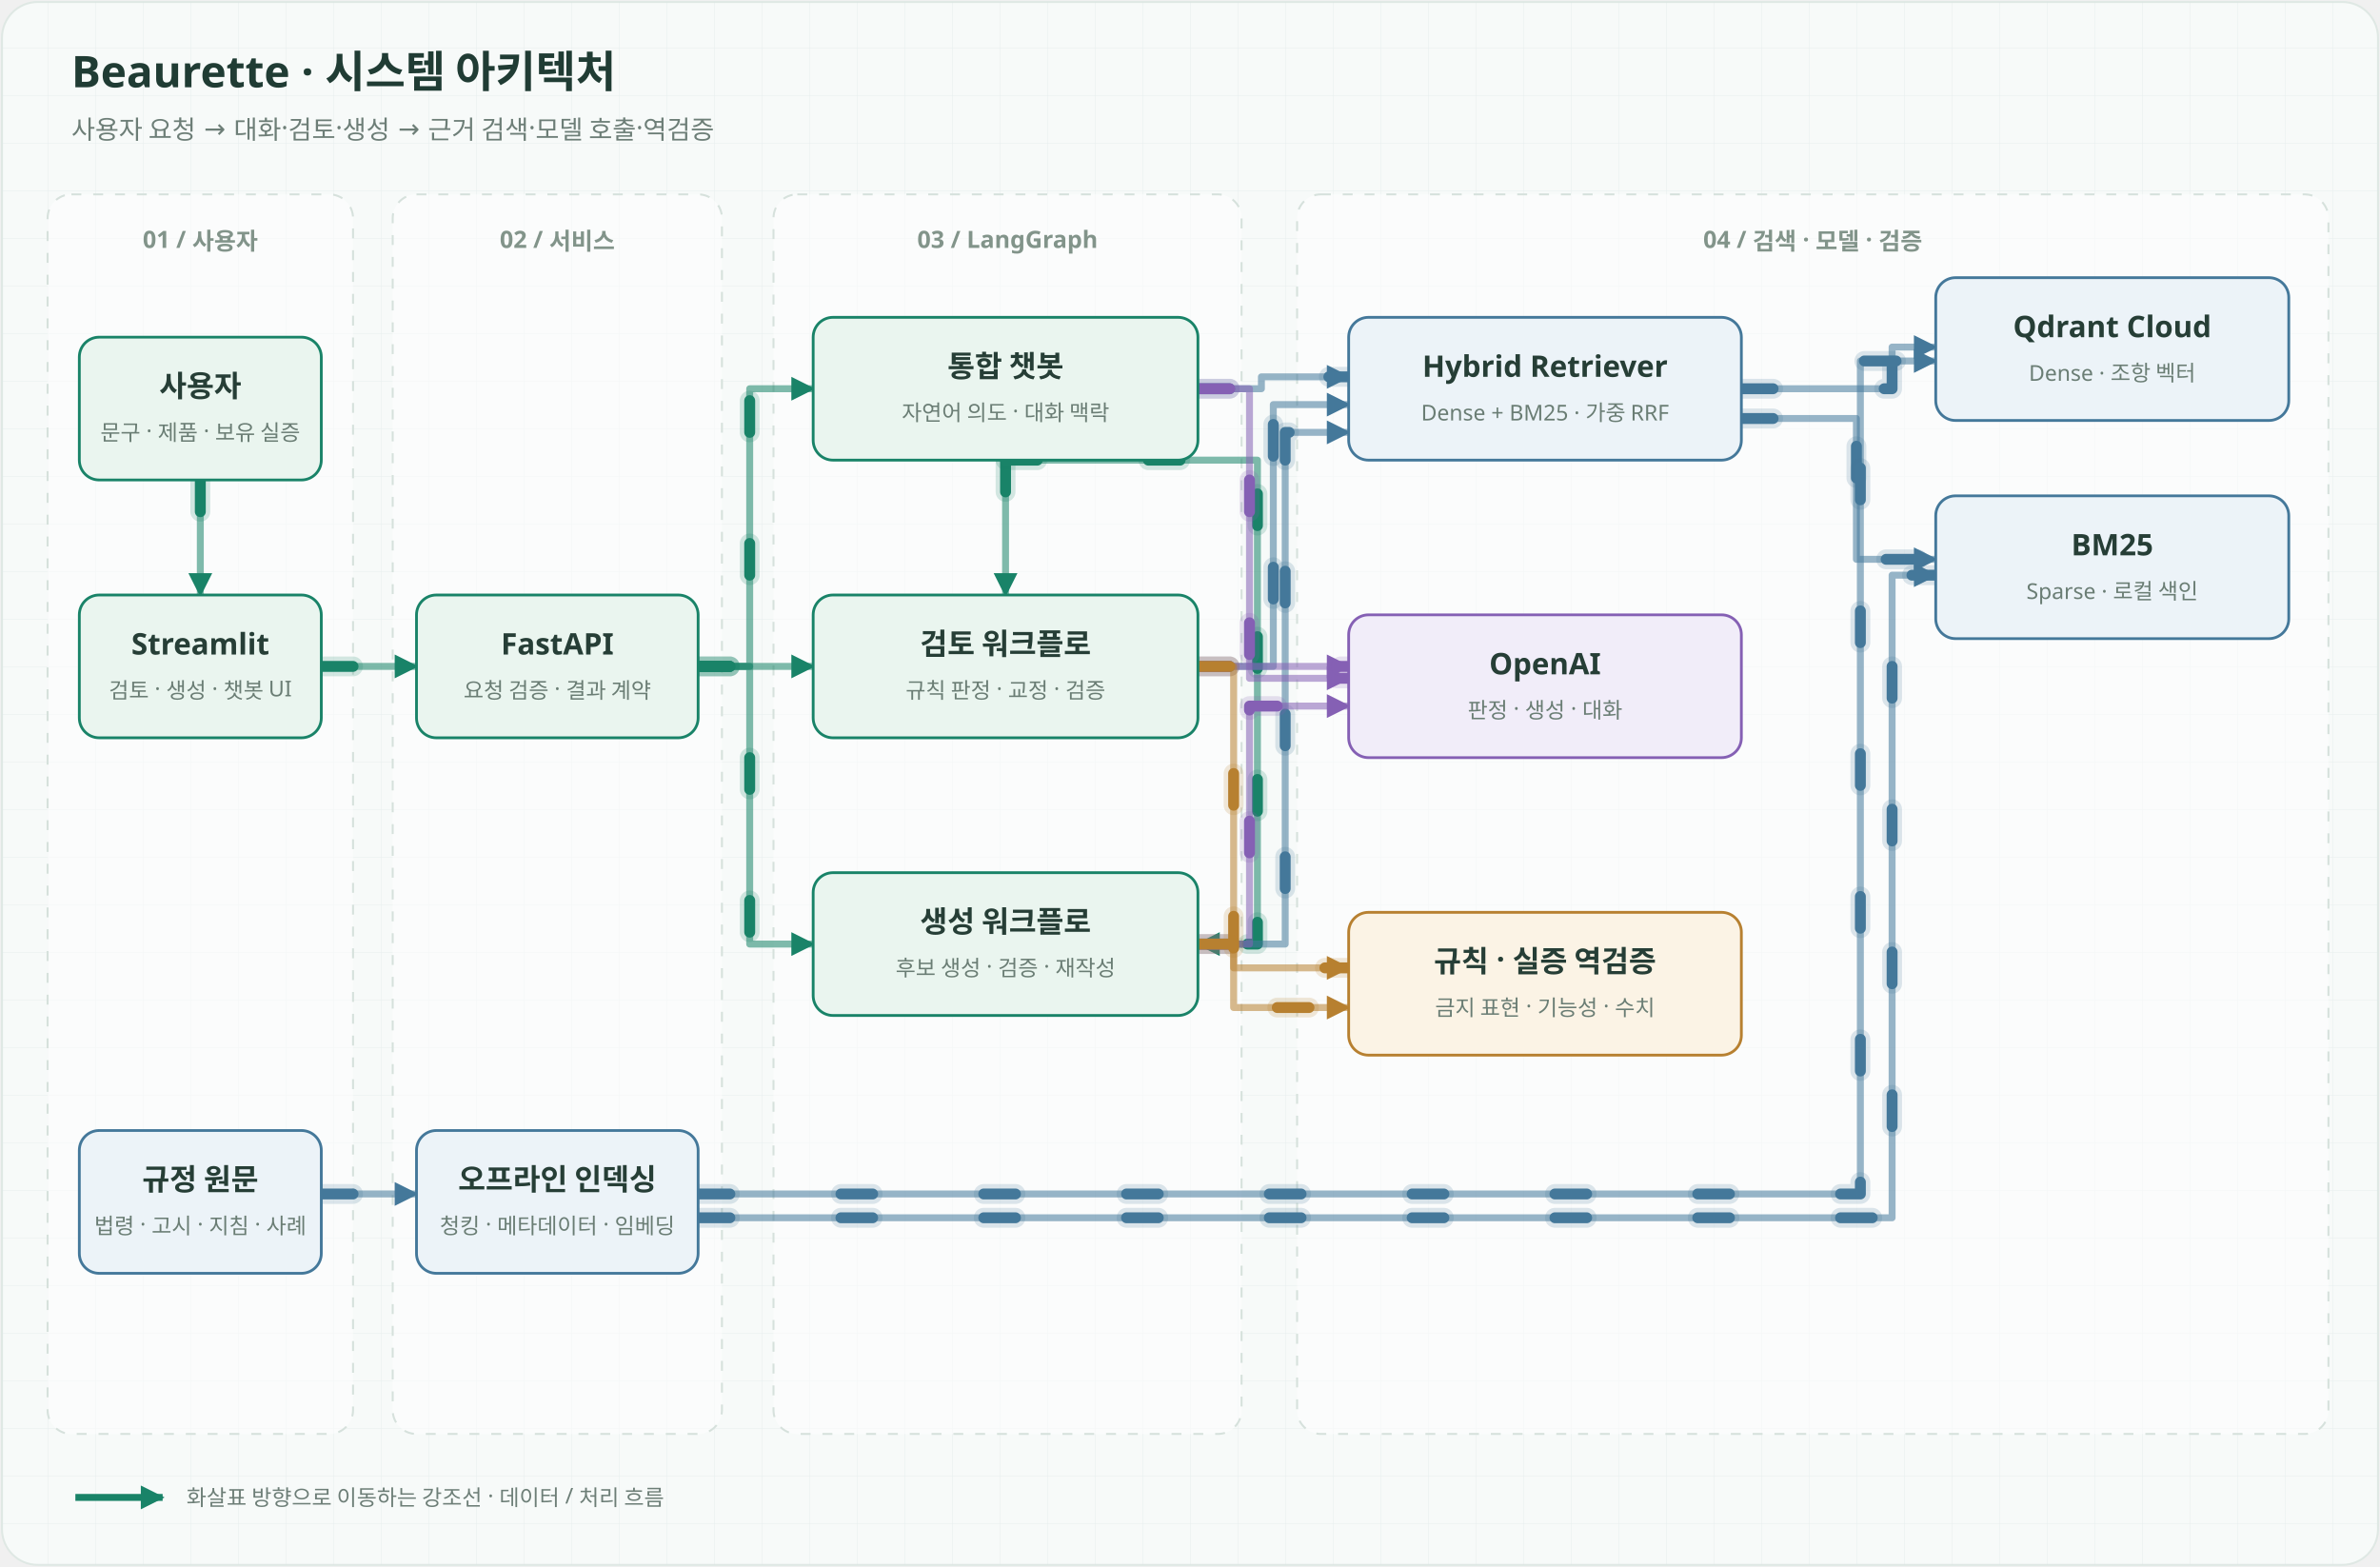
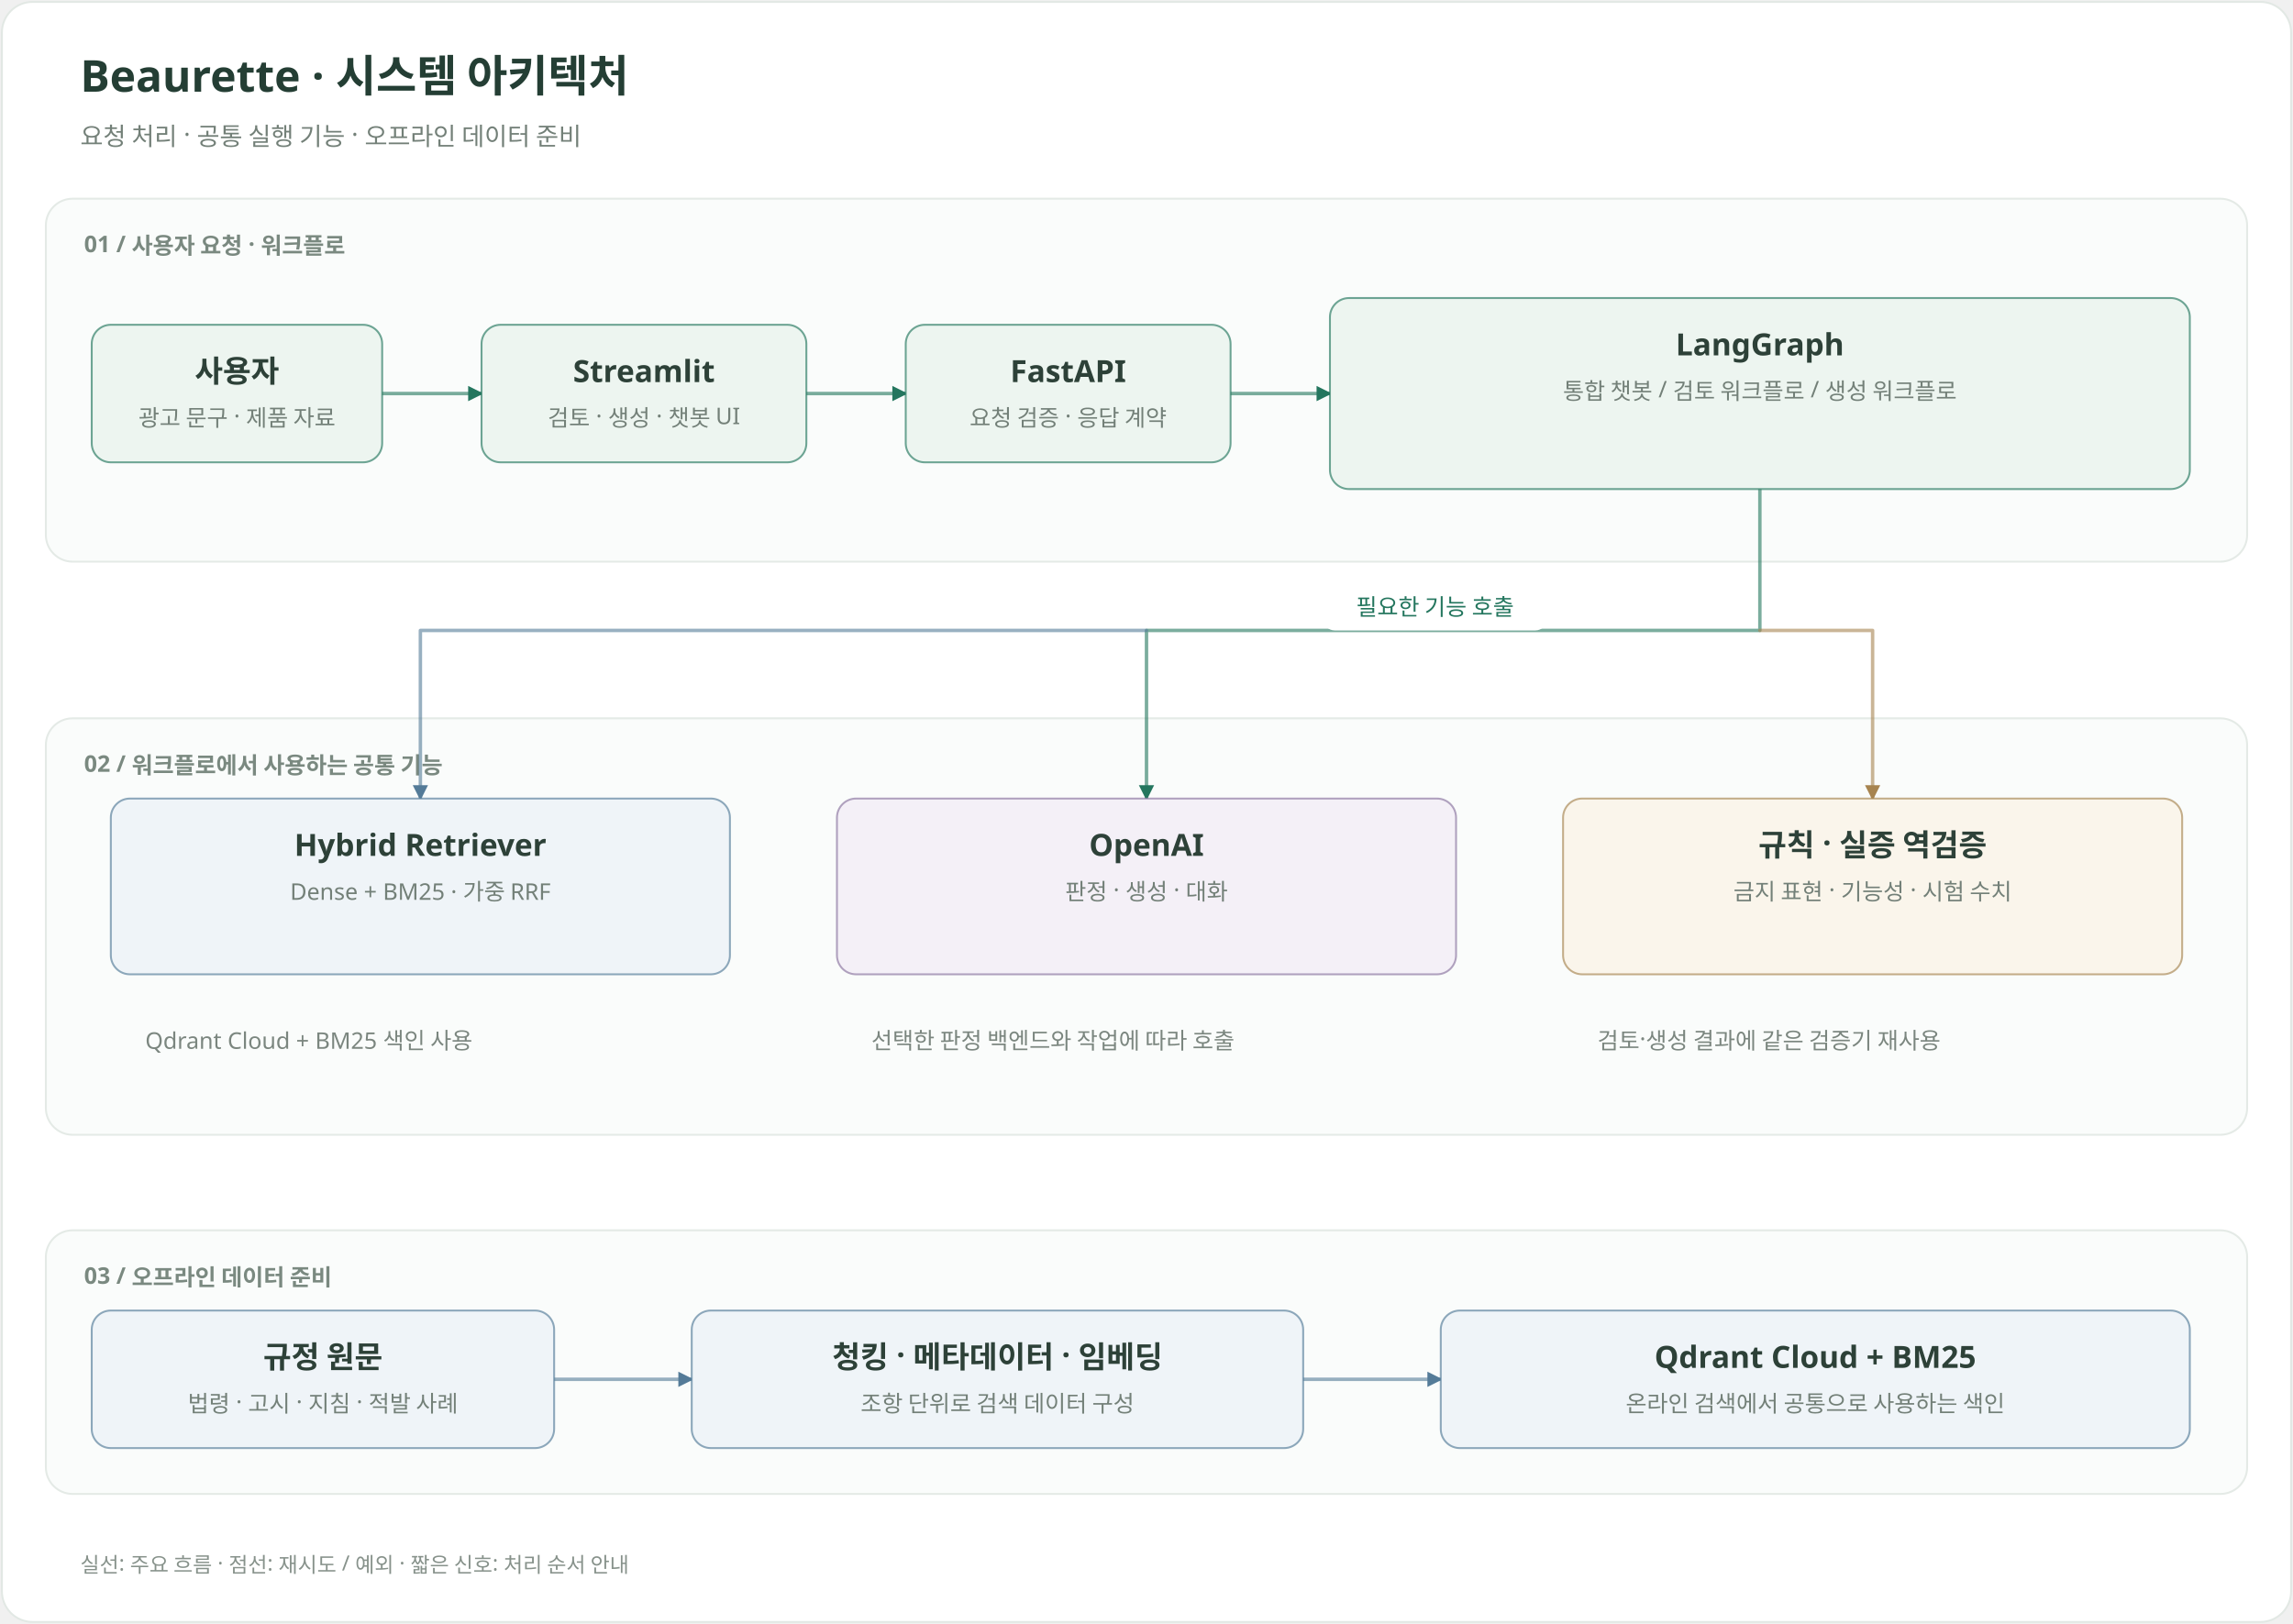
- <svg xmlns="http://www.w3.org/2000/svg" width="1200" height="790" viewBox="0 0 1200 790" role="img" aria-labelledby="title description">
+ <svg xmlns="http://www.w3.org/2000/svg" width="1200" height="850" viewBox="0 0 1200 850" role="img" aria-labelledby="title description">
  <defs>
-     <pattern id="grid" width="24" height="24" patternUnits="userSpaceOnUse">
-       <path d="M24 0H0V24" fill="none" stroke="#dbe5e4" stroke-width="0.6" opacity="0.5" />
-     </pattern>
-     <marker id="arrow-green" markerWidth="12" markerHeight="12" refX="11" refY="6" orient="auto" markerUnits="userSpaceOnUse">
-       <path d="M0 0L12 6L0 12Z" fill="#198368" />
+     <marker id="arrow-green" markerWidth="8" markerHeight="8" refX="7" refY="4" orient="auto" markerUnits="userSpaceOnUse">
+       <path d="M0 0L8 4L0 8Z" fill="#24765e" />
    </marker>
-     <marker id="arrow-blue" markerWidth="12" markerHeight="12" refX="11" refY="6" orient="auto" markerUnits="userSpaceOnUse">
-       <path d="M0 0L12 6L0 12Z" fill="#44789a" />
+     <marker id="arrow-blue" markerWidth="8" markerHeight="8" refX="7" refY="4" orient="auto" markerUnits="userSpaceOnUse">
+       <path d="M0 0L8 4L0 8Z" fill="#547b98" />
    </marker>
-     <marker id="arrow-purple" markerWidth="12" markerHeight="12" refX="11" refY="6" orient="auto" markerUnits="userSpaceOnUse">
-       <path d="M0 0L12 6L0 12Z" fill="#8560b4" />
+     <marker id="arrow-purple" markerWidth="8" markerHeight="8" refX="7" refY="4" orient="auto" markerUnits="userSpaceOnUse">
+       <path d="M0 0L8 4L0 8Z" fill="#89739f" />
    </marker>
-     <marker id="arrow-amber" markerWidth="12" markerHeight="12" refX="11" refY="6" orient="auto" markerUnits="userSpaceOnUse">
-       <path d="M0 0L12 6L0 12Z" fill="#b78030" />
+     <marker id="arrow-amber" markerWidth="8" markerHeight="8" refX="7" refY="4" orient="auto" markerUnits="userSpaceOnUse">
+       <path d="M0 0L8 4L0 8Z" fill="#a78450" />
    </marker>
  </defs>
  <style>
-   text { font-family: 'Malgun Gothic', 'Apple SD Gothic Neo', 'Noto Sans KR', sans-serif; }
-   .flow { stroke-dasharray: 16 56; animation: travel 2.6s linear infinite; }
-   @keyframes travel { from { stroke-dashoffset: 72; } to { stroke-dashoffset: 0; } }
-   @media (prefers-reduced-motion: reduce) { .flow { animation: none; opacity: 0; } }
+ text { font-family: 'Malgun Gothic', 'Apple SD Gothic Neo', sans-serif; }
+ .signal { stroke-dasharray: 5 100; stroke-dashoffset: 6; opacity: 0; animation: transmit 14s linear infinite; }
+ @keyframes transmit {
+   0% { stroke-dashoffset: 6; opacity: 0; }
+   1% { stroke-dashoffset: 0; opacity: 1; }
+   9% { stroke-dashoffset: -100; opacity: 1; }
+   10%, 100% { stroke-dashoffset: -100; opacity: 0; }
+ }
+ @media (prefers-reduced-motion: reduce) { .signal { animation: none; opacity: 0; } }
</style>
-   <rect x="1" y="1" width="1198" height="788" rx="18" fill="#f7faf9" stroke="#dfe8e4" />
-   <rect x="1" y="1" width="1198" height="788" rx="18" fill="url(#grid)" />
-   <text x="36" y="44" font-size="22" font-weight="700" fill="#203c34">Beaurette · 시스템 아키텍처</text>
-   <text x="36" y="70" font-size="13" fill="#6d7e77">사용자 요청 → 대화·검토·생성 → 근거 검색·모델 호출·역검증</text>
-   <rect x="24" y="98" width="154" height="625" rx="12" fill="#ffffff" fill-opacity="0.48" stroke="#d6e1dc" stroke-dasharray="5 6" />
-   <text x="101.0" y="125" text-anchor="middle" font-size="12" font-weight="700" fill="#82948a">01 / 사용자</text>
-   <rect x="198" y="98" width="166" height="625" rx="12" fill="#ffffff" fill-opacity="0.48" stroke="#d6e1dc" stroke-dasharray="5 6" />
-   <text x="281.0" y="125" text-anchor="middle" font-size="12" font-weight="700" fill="#82948a">02 / 서비스</text>
-   <rect x="390" y="98" width="236" height="625" rx="12" fill="#ffffff" fill-opacity="0.48" stroke="#d6e1dc" stroke-dasharray="5 6" />
-   <text x="508.0" y="125" text-anchor="middle" font-size="12" font-weight="700" fill="#82948a">03 / LangGraph</text>
-   <rect x="654" y="98" width="520" height="625" rx="12" fill="#ffffff" fill-opacity="0.48" stroke="#d6e1dc" stroke-dasharray="5 6" />
-   <text x="914.0" y="125" text-anchor="middle" font-size="12" font-weight="700" fill="#82948a">04 / 검색 · 모델 · 검증</text>
-   <path d="M101 242V300" fill="none" stroke="#198368" stroke-opacity="0.55" stroke-width="3.5" stroke-linejoin="round" marker-end="url(#arrow-green)" />
-   <path class="flow" d="M101 242V300" fill="none" stroke="#198368" stroke-opacity="0.18" stroke-width="10" stroke-linecap="round" stroke-linejoin="round" style="animation-delay:-0.1s" />
-   <path class="flow" d="M101 242V300" fill="none" stroke="#198368" stroke-opacity="1" stroke-width="5.5" stroke-linecap="round" stroke-linejoin="round" style="animation-delay:-0.1s" />
-   <path d="M162 336H210" fill="none" stroke="#198368" stroke-opacity="0.55" stroke-width="3.5" stroke-linejoin="round" marker-end="url(#arrow-green)" />
-   <path class="flow" d="M162 336H210" fill="none" stroke="#198368" stroke-opacity="0.18" stroke-width="10" stroke-linecap="round" stroke-linejoin="round" style="animation-delay:-0.5s" />
-   <path class="flow" d="M162 336H210" fill="none" stroke="#198368" stroke-opacity="1" stroke-width="5.5" stroke-linecap="round" stroke-linejoin="round" style="animation-delay:-0.5s" />
-   <path d="M352 336H378V196H410" fill="none" stroke="#198368" stroke-opacity="0.55" stroke-width="3.5" stroke-linejoin="round" marker-end="url(#arrow-green)" />
-   <path class="flow" d="M352 336H378V196H410" fill="none" stroke="#198368" stroke-opacity="0.18" stroke-width="10" stroke-linecap="round" stroke-linejoin="round" style="animation-delay:-0.9s" />
-   <path class="flow" d="M352 336H378V196H410" fill="none" stroke="#198368" stroke-opacity="1" stroke-width="5.5" stroke-linecap="round" stroke-linejoin="round" style="animation-delay:-0.9s" />
-   <path d="M352 336H410" fill="none" stroke="#198368" stroke-opacity="0.55" stroke-width="3.5" stroke-linejoin="round" marker-end="url(#arrow-green)" />
-   <path class="flow" d="M352 336H410" fill="none" stroke="#198368" stroke-opacity="0.18" stroke-width="10" stroke-linecap="round" stroke-linejoin="round" style="animation-delay:-1.3s" />
-   <path class="flow" d="M352 336H410" fill="none" stroke="#198368" stroke-opacity="1" stroke-width="5.5" stroke-linecap="round" stroke-linejoin="round" style="animation-delay:-1.3s" />
-   <path d="M352 336H378V476H410" fill="none" stroke="#198368" stroke-opacity="0.55" stroke-width="3.5" stroke-linejoin="round" marker-end="url(#arrow-green)" />
-   <path class="flow" d="M352 336H378V476H410" fill="none" stroke="#198368" stroke-opacity="0.18" stroke-width="10" stroke-linecap="round" stroke-linejoin="round" style="animation-delay:-1.7s" />
-   <path class="flow" d="M352 336H378V476H410" fill="none" stroke="#198368" stroke-opacity="1" stroke-width="5.5" stroke-linecap="round" stroke-linejoin="round" style="animation-delay:-1.7s" />
-   <path d="M507 232V300" fill="none" stroke="#198368" stroke-opacity="0.55" stroke-width="3.5" stroke-linejoin="round" marker-end="url(#arrow-green)" />
-   <path class="flow" d="M507 232V300" fill="none" stroke="#198368" stroke-opacity="0.18" stroke-width="10" stroke-linecap="round" stroke-linejoin="round" style="animation-delay:-0.4s" />
-   <path class="flow" d="M507 232V300" fill="none" stroke="#198368" stroke-opacity="1" stroke-width="5.5" stroke-linecap="round" stroke-linejoin="round" style="animation-delay:-0.4s" />
-   <path d="M507 232H634V476H604" fill="none" stroke="#198368" stroke-opacity="0.55" stroke-width="3.5" stroke-linejoin="round" marker-end="url(#arrow-green)" />
-   <path class="flow" d="M507 232H634V476H604" fill="none" stroke="#198368" stroke-opacity="0.18" stroke-width="10" stroke-linecap="round" stroke-linejoin="round" style="animation-delay:-1.2s" />
-   <path class="flow" d="M507 232H634V476H604" fill="none" stroke="#198368" stroke-opacity="1" stroke-width="5.5" stroke-linecap="round" stroke-linejoin="round" style="animation-delay:-1.2s" />
-   <path d="M604 196H636V190H680" fill="none" stroke="#44789a" stroke-opacity="0.55" stroke-width="3.5" stroke-linejoin="round" marker-end="url(#arrow-blue)" />
-   <path class="flow" d="M604 196H636V190H680" fill="none" stroke="#44789a" stroke-opacity="0.18" stroke-width="10" stroke-linecap="round" stroke-linejoin="round" style="animation-delay:-0.3s" />
-   <path class="flow" d="M604 196H636V190H680" fill="none" stroke="#44789a" stroke-opacity="1" stroke-width="5.5" stroke-linecap="round" stroke-linejoin="round" style="animation-delay:-0.3s" />
-   <path d="M604 336H642V204H680" fill="none" stroke="#44789a" stroke-opacity="0.55" stroke-width="3.5" stroke-linejoin="round" marker-end="url(#arrow-blue)" />
-   <path class="flow" d="M604 336H642V204H680" fill="none" stroke="#44789a" stroke-opacity="0.18" stroke-width="10" stroke-linecap="round" stroke-linejoin="round" style="animation-delay:-1.1s" />
-   <path class="flow" d="M604 336H642V204H680" fill="none" stroke="#44789a" stroke-opacity="1" stroke-width="5.5" stroke-linecap="round" stroke-linejoin="round" style="animation-delay:-1.1s" />
-   <path d="M604 476H648V218H680" fill="none" stroke="#44789a" stroke-opacity="0.55" stroke-width="3.5" stroke-linejoin="round" marker-end="url(#arrow-blue)" />
-   <path class="flow" d="M604 476H648V218H680" fill="none" stroke="#44789a" stroke-opacity="0.18" stroke-width="10" stroke-linecap="round" stroke-linejoin="round" style="animation-delay:-1.9s" />
-   <path class="flow" d="M604 476H648V218H680" fill="none" stroke="#44789a" stroke-opacity="1" stroke-width="5.5" stroke-linecap="round" stroke-linejoin="round" style="animation-delay:-1.9s" />
-   <path d="M604 196H630V342H680" fill="none" stroke="#8560b4" stroke-opacity="0.55" stroke-width="3.5" stroke-linejoin="round" marker-end="url(#arrow-purple)" />
-   <path class="flow" d="M604 196H630V342H680" fill="none" stroke="#8560b4" stroke-opacity="0.18" stroke-width="10" stroke-linecap="round" stroke-linejoin="round" style="animation-delay:-0.6s" />
-   <path class="flow" d="M604 196H630V342H680" fill="none" stroke="#8560b4" stroke-opacity="1" stroke-width="5.5" stroke-linecap="round" stroke-linejoin="round" style="animation-delay:-0.6s" />
-   <path d="M604 336H680" fill="none" stroke="#8560b4" stroke-opacity="0.55" stroke-width="3.5" stroke-linejoin="round" marker-end="url(#arrow-purple)" />
-   <path class="flow" d="M604 336H680" fill="none" stroke="#8560b4" stroke-opacity="0.18" stroke-width="10" stroke-linecap="round" stroke-linejoin="round" style="animation-delay:-1.4s" />
-   <path class="flow" d="M604 336H680" fill="none" stroke="#8560b4" stroke-opacity="1" stroke-width="5.5" stroke-linecap="round" stroke-linejoin="round" style="animation-delay:-1.4s" />
-   <path d="M604 476H630V356H680" fill="none" stroke="#8560b4" stroke-opacity="0.55" stroke-width="3.5" stroke-linejoin="round" marker-end="url(#arrow-purple)" />
-   <path class="flow" d="M604 476H630V356H680" fill="none" stroke="#8560b4" stroke-opacity="0.18" stroke-width="10" stroke-linecap="round" stroke-linejoin="round" style="animation-delay:-2.2s" />
-   <path class="flow" d="M604 476H630V356H680" fill="none" stroke="#8560b4" stroke-opacity="1" stroke-width="5.5" stroke-linecap="round" stroke-linejoin="round" style="animation-delay:-2.2s" />
-   <path d="M604 336H622V488H680" fill="none" stroke="#b78030" stroke-opacity="0.55" stroke-width="3.5" stroke-linejoin="round" marker-end="url(#arrow-amber)" />
-   <path class="flow" d="M604 336H622V488H680" fill="none" stroke="#b78030" stroke-opacity="0.18" stroke-width="10" stroke-linecap="round" stroke-linejoin="round" style="animation-delay:-1.0s" />
-   <path class="flow" d="M604 336H622V488H680" fill="none" stroke="#b78030" stroke-opacity="1" stroke-width="5.5" stroke-linecap="round" stroke-linejoin="round" style="animation-delay:-1.0s" />
-   <path d="M604 476H622V508H680" fill="none" stroke="#b78030" stroke-opacity="0.55" stroke-width="3.5" stroke-linejoin="round" marker-end="url(#arrow-amber)" />
-   <path class="flow" d="M604 476H622V508H680" fill="none" stroke="#b78030" stroke-opacity="0.18" stroke-width="10" stroke-linecap="round" stroke-linejoin="round" style="animation-delay:-1.8s" />
-   <path class="flow" d="M604 476H622V508H680" fill="none" stroke="#b78030" stroke-opacity="1" stroke-width="5.5" stroke-linecap="round" stroke-linejoin="round" style="animation-delay:-1.8s" />
-   <path d="M878 196H954V175H976" fill="none" stroke="#44789a" stroke-opacity="0.55" stroke-width="3.5" stroke-linejoin="round" marker-end="url(#arrow-blue)" />
-   <path class="flow" d="M878 196H954V175H976" fill="none" stroke="#44789a" stroke-opacity="0.18" stroke-width="10" stroke-linecap="round" stroke-linejoin="round" style="animation-delay:-0.7s" />
-   <path class="flow" d="M878 196H954V175H976" fill="none" stroke="#44789a" stroke-opacity="1" stroke-width="5.5" stroke-linecap="round" stroke-linejoin="round" style="animation-delay:-0.7s" />
-   <path d="M878 211H936V282H976" fill="none" stroke="#44789a" stroke-opacity="0.55" stroke-width="3.5" stroke-linejoin="round" marker-end="url(#arrow-blue)" />
-   <path class="flow" d="M878 211H936V282H976" fill="none" stroke="#44789a" stroke-opacity="0.18" stroke-width="10" stroke-linecap="round" stroke-linejoin="round" style="animation-delay:-1.5s" />
-   <path class="flow" d="M878 211H936V282H976" fill="none" stroke="#44789a" stroke-opacity="1" stroke-width="5.5" stroke-linecap="round" stroke-linejoin="round" style="animation-delay:-1.5s" />
-   <path d="M162 602H210" fill="none" stroke="#44789a" stroke-opacity="0.55" stroke-width="3.5" stroke-linejoin="round" marker-end="url(#arrow-blue)" />
-   <path class="flow" d="M162 602H210" fill="none" stroke="#44789a" stroke-opacity="0.18" stroke-width="10" stroke-linecap="round" stroke-linejoin="round" style="animation-delay:-0.4s" />
-   <path class="flow" d="M162 602H210" fill="none" stroke="#44789a" stroke-opacity="1" stroke-width="5.5" stroke-linecap="round" stroke-linejoin="round" style="animation-delay:-0.4s" />
-   <path d="M352 602H938V182H976" fill="none" stroke="#44789a" stroke-opacity="0.55" stroke-width="3.5" stroke-linejoin="round" marker-end="url(#arrow-blue)" />
-   <path class="flow" d="M352 602H938V182H976" fill="none" stroke="#44789a" stroke-opacity="0.18" stroke-width="10" stroke-linecap="round" stroke-linejoin="round" style="animation-delay:-1.2s" />
-   <path class="flow" d="M352 602H938V182H976" fill="none" stroke="#44789a" stroke-opacity="1" stroke-width="5.5" stroke-linecap="round" stroke-linejoin="round" style="animation-delay:-1.2s" />
-   <path d="M352 614H954V290H976" fill="none" stroke="#44789a" stroke-opacity="0.55" stroke-width="3.5" stroke-linejoin="round" marker-end="url(#arrow-blue)" />
-   <path class="flow" d="M352 614H954V290H976" fill="none" stroke="#44789a" stroke-opacity="0.18" stroke-width="10" stroke-linecap="round" stroke-linejoin="round" style="animation-delay:-2.0s" />
-   <path class="flow" d="M352 614H954V290H976" fill="none" stroke="#44789a" stroke-opacity="1" stroke-width="5.5" stroke-linecap="round" stroke-linejoin="round" style="animation-delay:-2.0s" />
-   <rect x="40" y="170" width="122" height="72" rx="10" fill="#eaf5ef" stroke="#198368" stroke-width="1.4" />
-   <text x="101.0" y="200" text-anchor="middle" font-size="15" font-weight="700" fill="#263e36">사용자</text>
-   <text x="101.0" y="222" text-anchor="middle" font-size="11" fill="#6a7d74">문구 · 제품 · 보유 실증</text>
-   <rect x="40" y="300" width="122" height="72" rx="10" fill="#eaf5ef" stroke="#198368" stroke-width="1.4" />
-   <text x="101.0" y="330" text-anchor="middle" font-size="15" font-weight="700" fill="#263e36">Streamlit</text>
-   <text x="101.0" y="352" text-anchor="middle" font-size="11" fill="#6a7d74">검토 · 생성 · 챗봇 UI</text>
-   <rect x="210" y="300" width="142" height="72" rx="10" fill="#eaf5ef" stroke="#198368" stroke-width="1.4" />
-   <text x="281.0" y="330" text-anchor="middle" font-size="15" font-weight="700" fill="#263e36">FastAPI</text>
-   <text x="281.0" y="352" text-anchor="middle" font-size="11" fill="#6a7d74">요청 검증 · 결과 계약</text>
-   <rect x="410" y="160" width="194" height="72" rx="10" fill="#eaf5ef" stroke="#198368" stroke-width="1.4" />
-   <text x="507.0" y="190" text-anchor="middle" font-size="15" font-weight="700" fill="#263e36">통합 챗봇</text>
-   <text x="507.0" y="212" text-anchor="middle" font-size="11" fill="#6a7d74">자연어 의도 · 대화 맥락</text>
-   <rect x="410" y="300" width="194" height="72" rx="10" fill="#eaf5ef" stroke="#198368" stroke-width="1.4" />
-   <text x="507.0" y="330" text-anchor="middle" font-size="15" font-weight="700" fill="#263e36">검토 워크플로</text>
-   <text x="507.0" y="352" text-anchor="middle" font-size="11" fill="#6a7d74">규칙 판정 · 교정 · 검증</text>
-   <rect x="410" y="440" width="194" height="72" rx="10" fill="#eaf5ef" stroke="#198368" stroke-width="1.4" />
-   <text x="507.0" y="470" text-anchor="middle" font-size="15" font-weight="700" fill="#263e36">생성 워크플로</text>
-   <text x="507.0" y="492" text-anchor="middle" font-size="11" fill="#6a7d74">후보 생성 · 검증 · 재작성</text>
-   <rect x="680" y="160" width="198" height="72" rx="10" fill="#ecf3f8" stroke="#44789a" stroke-width="1.4" />
-   <text x="779.0" y="190" text-anchor="middle" font-size="15" font-weight="700" fill="#263e36">Hybrid Retriever</text>
-   <text x="779.0" y="212" text-anchor="middle" font-size="11" fill="#6a7d74">Dense + BM25 · 가중 RRF</text>
-   <rect x="976" y="140" width="178" height="72" rx="10" fill="#ecf3f8" stroke="#44789a" stroke-width="1.4" />
-   <text x="1065.0" y="170" text-anchor="middle" font-size="15" font-weight="700" fill="#263e36">Qdrant Cloud</text>
-   <text x="1065.0" y="192" text-anchor="middle" font-size="11" fill="#6a7d74">Dense · 조항 벡터</text>
-   <rect x="976" y="250" width="178" height="72" rx="10" fill="#ecf3f8" stroke="#44789a" stroke-width="1.4" />
-   <text x="1065.0" y="280" text-anchor="middle" font-size="15" font-weight="700" fill="#263e36">BM25</text>
-   <text x="1065.0" y="302" text-anchor="middle" font-size="11" fill="#6a7d74">Sparse · 로컬 색인</text>
-   <rect x="680" y="310" width="198" height="72" rx="10" fill="#f1edf9" stroke="#8560b4" stroke-width="1.4" />
-   <text x="779.0" y="340" text-anchor="middle" font-size="15" font-weight="700" fill="#263e36">OpenAI</text>
-   <text x="779.0" y="362" text-anchor="middle" font-size="11" fill="#6a7d74">판정 · 생성 · 대화</text>
-   <rect x="680" y="460" width="198" height="72" rx="10" fill="#fbf3e5" stroke="#b78030" stroke-width="1.4" />
-   <text x="779.0" y="490" text-anchor="middle" font-size="15" font-weight="700" fill="#263e36">규칙 · 실증 역검증</text>
-   <text x="779.0" y="512" text-anchor="middle" font-size="11" fill="#6a7d74">금지 표현 · 기능성 · 수치</text>
-   <rect x="40" y="570" width="122" height="72" rx="10" fill="#ecf3f8" stroke="#44789a" stroke-width="1.4" />
-   <text x="101.0" y="600" text-anchor="middle" font-size="15" font-weight="700" fill="#263e36">규정 원문</text>
-   <text x="101.0" y="622" text-anchor="middle" font-size="11" fill="#6a7d74">법령 · 고시 · 지침 · 사례</text>
-   <rect x="210" y="570" width="142" height="72" rx="10" fill="#ecf3f8" stroke="#44789a" stroke-width="1.4" />
-   <text x="281.0" y="600" text-anchor="middle" font-size="15" font-weight="700" fill="#263e36">오프라인 인덱싱</text>
-   <text x="281.0" y="622" text-anchor="middle" font-size="11" fill="#6a7d74">청킹 · 메타데이터 · 임베딩</text>
-   <path d="M38 755H82" stroke="#198368" stroke-width="3.5" marker-end="url(#arrow-green)" />
-   <text x="94" y="759" font-size="11" fill="#6d7e77">화살표 방향으로 이동하는 강조선 · 데이터 / 처리 흐름</text>
+   <rect x="1" y="1" width="1198" height="848" rx="16" fill="#ffffff" stroke="#e2e8e4" />
+   <text x="42" y="48" font-size="23" font-weight="700" fill="#243e34">Beaurette · 시스템 아키텍처</text>
+   <text x="42" y="76" font-size="13" fill="#738078">요청 처리 · 공통 실행 기능 · 오프라인 데이터 준비</text>
+   <rect x="24" y="104" width="1152" height="190" rx="14" fill="#fafcfb" stroke="#e4eae6" />
+   <text x="44" y="132" font-size="12" font-weight="700" fill="#7a8980">01 / 사용자 요청 · 워크플로</text>
+   <rect x="24" y="376" width="1152" height="218" rx="14" fill="#fafcfb" stroke="#e4eae6" />
+   <text x="44" y="404" font-size="12" font-weight="700" fill="#7a8980">02 / 워크플로에서 사용하는 공통 기능</text>
+   <rect x="24" y="644" width="1152" height="138" rx="14" fill="#fafcfb" stroke="#e4eae6" />
+   <text x="44" y="672" font-size="12" font-weight="700" fill="#7a8980">03 / 오프라인 데이터 준비</text>
+   <path d="M200 206H252" fill="none" stroke="#24765e" stroke-opacity="0.6" stroke-width="1.8" stroke-linecap="round" stroke-linejoin="round" marker-end="url(#arrow-green)" />
+   <path d="M422 206H474" fill="none" stroke="#24765e" stroke-opacity="0.6" stroke-width="1.8" stroke-linecap="round" stroke-linejoin="round" marker-end="url(#arrow-green)" />
+   <path d="M644 206H696" fill="none" stroke="#24765e" stroke-opacity="0.6" stroke-width="1.8" stroke-linecap="round" stroke-linejoin="round" marker-end="url(#arrow-green)" />
+   <path d="M921 256V330H600V418" fill="none" stroke="#24765e" stroke-opacity="0.6" stroke-width="1.8" stroke-linecap="round" stroke-linejoin="round" marker-end="url(#arrow-green)" />
+   <path d="M600 330H220V418" fill="none" stroke="#547b98" stroke-opacity="0.6" stroke-width="1.8" stroke-linecap="round" stroke-linejoin="round" marker-end="url(#arrow-blue)" />
+   <path d="M921 330H980V418" fill="none" stroke="#a78450" stroke-opacity="0.6" stroke-width="1.8" stroke-linecap="round" stroke-linejoin="round" marker-end="url(#arrow-amber)" />
+   <path d="M290 722H362" fill="none" stroke="#547b98" stroke-opacity="0.6" stroke-width="1.8" stroke-linecap="round" stroke-linejoin="round" marker-end="url(#arrow-blue)" />
+   <path d="M682 722H754" fill="none" stroke="#547b98" stroke-opacity="0.6" stroke-width="1.8" stroke-linecap="round" stroke-linejoin="round" marker-end="url(#arrow-blue)" />
+   <path class="signal" pathLength="100" d="M200 206H252" fill="none" stroke="#24765e" stroke-width="3.5" stroke-linecap="round" stroke-linejoin="round" style="animation-delay:0s" />
+   <path class="signal" pathLength="100" d="M422 206H474" fill="none" stroke="#24765e" stroke-width="3.5" stroke-linecap="round" stroke-linejoin="round" style="animation-delay:1.3s" />
+   <path class="signal" pathLength="100" d="M644 206H696" fill="none" stroke="#24765e" stroke-width="3.5" stroke-linecap="round" stroke-linejoin="round" style="animation-delay:2.6s" />
+   <path class="signal" pathLength="100" d="M921 256V330H600V418" fill="none" stroke="#24765e" stroke-width="3.5" stroke-linecap="round" stroke-linejoin="round" style="animation-delay:3.9s" />
+   <rect x="48" y="170" width="152" height="72" rx="10" fill="#edf5f0" stroke="#24765e" stroke-opacity="0.65" />
+   <text x="124.0" y="200" text-anchor="middle" font-size="16" font-weight="700" fill="#2d4138">사용자</text>
+   <text x="124.0" y="223" text-anchor="middle" font-size="12" fill="#738078">광고 문구 · 제품 자료</text>
+   <rect x="252" y="170" width="170" height="72" rx="10" fill="#edf5f0" stroke="#24765e" stroke-opacity="0.65" />
+   <text x="337.0" y="200" text-anchor="middle" font-size="16" font-weight="700" fill="#2d4138">Streamlit</text>
+   <text x="337.0" y="223" text-anchor="middle" font-size="12" fill="#738078">검토 · 생성 · 챗봇 UI</text>
+   <rect x="474" y="170" width="170" height="72" rx="10" fill="#edf5f0" stroke="#24765e" stroke-opacity="0.65" />
+   <text x="559.0" y="200" text-anchor="middle" font-size="16" font-weight="700" fill="#2d4138">FastAPI</text>
+   <text x="559.0" y="223" text-anchor="middle" font-size="12" fill="#738078">요청 검증 · 응답 계약</text>
+   <rect x="696" y="156" width="450" height="100" rx="10" fill="#edf5f0" stroke="#24765e" stroke-opacity="0.65" />
+   <text x="921.0" y="186" text-anchor="middle" font-size="16" font-weight="700" fill="#2d4138">LangGraph</text>
+   <text x="921.0" y="209" text-anchor="middle" font-size="12" fill="#738078">통합 챗봇  /  검토 워크플로  /  생성 워크플로</text>
+   <rect x="692.5" y="306" width="117" height="24" rx="6" fill="#ffffff" />
+   <text x="751" y="322" text-anchor="middle" font-size="12" fill="#24765e">필요한 기능 호출</text>
+   <rect x="58" y="418" width="324" height="92" rx="10" fill="#eff4f8" stroke="#547b98" stroke-opacity="0.65" />
+   <text x="220.0" y="448" text-anchor="middle" font-size="16" font-weight="700" fill="#2d4138">Hybrid Retriever</text>
+   <text x="220.0" y="471" text-anchor="middle" font-size="12" fill="#738078">Dense + BM25 · 가중 RRF</text>
+   <rect x="438" y="418" width="324" height="92" rx="10" fill="#f4f0f7" stroke="#89739f" stroke-opacity="0.65" />
+   <text x="600.0" y="448" text-anchor="middle" font-size="16" font-weight="700" fill="#2d4138">OpenAI</text>
+   <text x="600.0" y="471" text-anchor="middle" font-size="12" fill="#738078">판정 · 생성 · 대화</text>
+   <rect x="818" y="418" width="324" height="92" rx="10" fill="#faf5eb" stroke="#a78450" stroke-opacity="0.65" />
+   <text x="980.0" y="448" text-anchor="middle" font-size="16" font-weight="700" fill="#2d4138">규칙 · 실증 역검증</text>
+   <text x="980.0" y="471" text-anchor="middle" font-size="12" fill="#738078">금지 표현 · 기능성 · 시험 수치</text>
+   <text x="76" y="549" font-size="12" fill="#7b867f">Qdrant Cloud + BM25 색인 사용</text>
+   <text x="456" y="549" font-size="12" fill="#7b867f">선택한 판정 백엔드와 작업에 따라 호출</text>
+   <text x="836" y="549" font-size="12" fill="#7b867f">검토·생성 결과에 같은 검증기 재사용</text>
+   <rect x="48" y="686" width="242" height="72" rx="10" fill="#eff4f8" stroke="#547b98" stroke-opacity="0.65" />
+   <text x="169.0" y="716" text-anchor="middle" font-size="16" font-weight="700" fill="#2d4138">규정 원문</text>
+   <text x="169.0" y="739" text-anchor="middle" font-size="12" fill="#738078">법령 · 고시 · 지침 · 적발 사례</text>
+   <rect x="362" y="686" width="320" height="72" rx="10" fill="#eff4f8" stroke="#547b98" stroke-opacity="0.65" />
+   <text x="522.0" y="716" text-anchor="middle" font-size="16" font-weight="700" fill="#2d4138">청킹 · 메타데이터 · 임베딩</text>
+   <text x="522.0" y="739" text-anchor="middle" font-size="12" fill="#738078">조항 단위로 검색 데이터 구성</text>
+   <rect x="754" y="686" width="392" height="72" rx="10" fill="#eff4f8" stroke="#547b98" stroke-opacity="0.65" />
+   <text x="950.0" y="716" text-anchor="middle" font-size="16" font-weight="700" fill="#2d4138">Qdrant Cloud + BM25</text>
+   <text x="950.0" y="739" text-anchor="middle" font-size="12" fill="#738078">온라인 검색에서 공통으로 사용하는 색인</text>
+   <text x="42" y="823" font-size="11" fill="#87928b">실선: 주요 흐름 · 점선: 재시도 / 예외 · 짧은 신호: 처리 순서 안내</text>
</svg>
